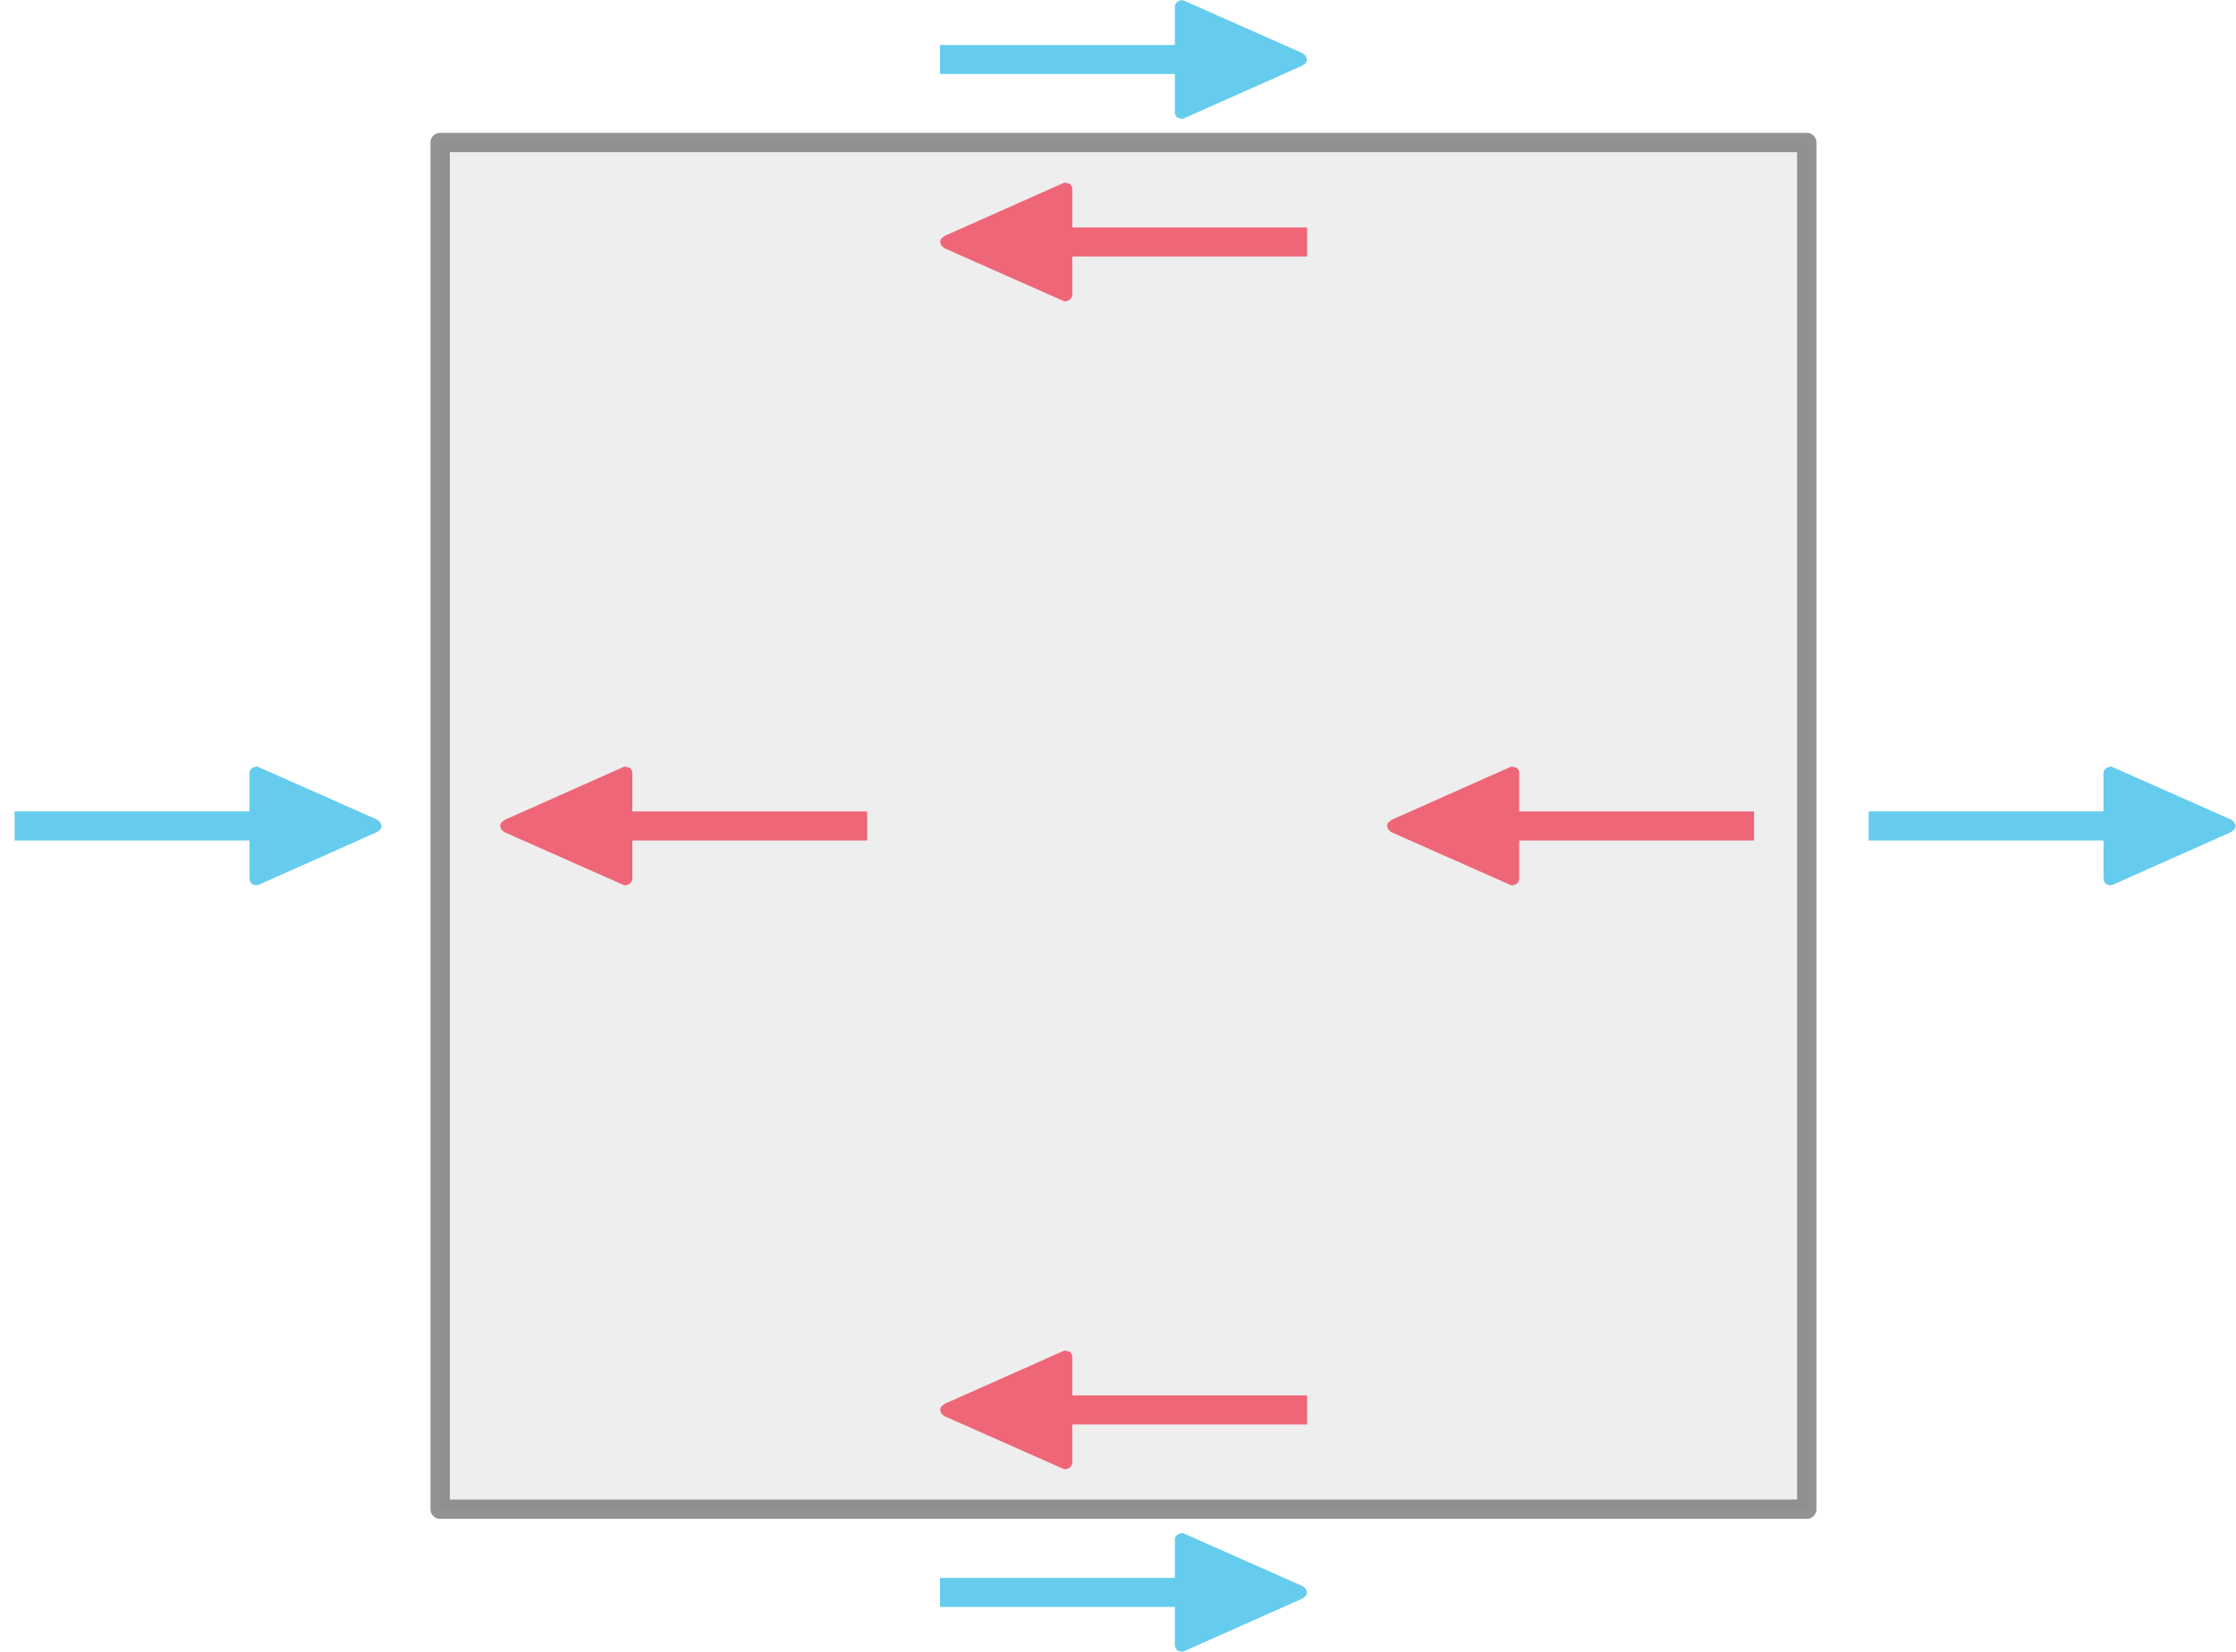
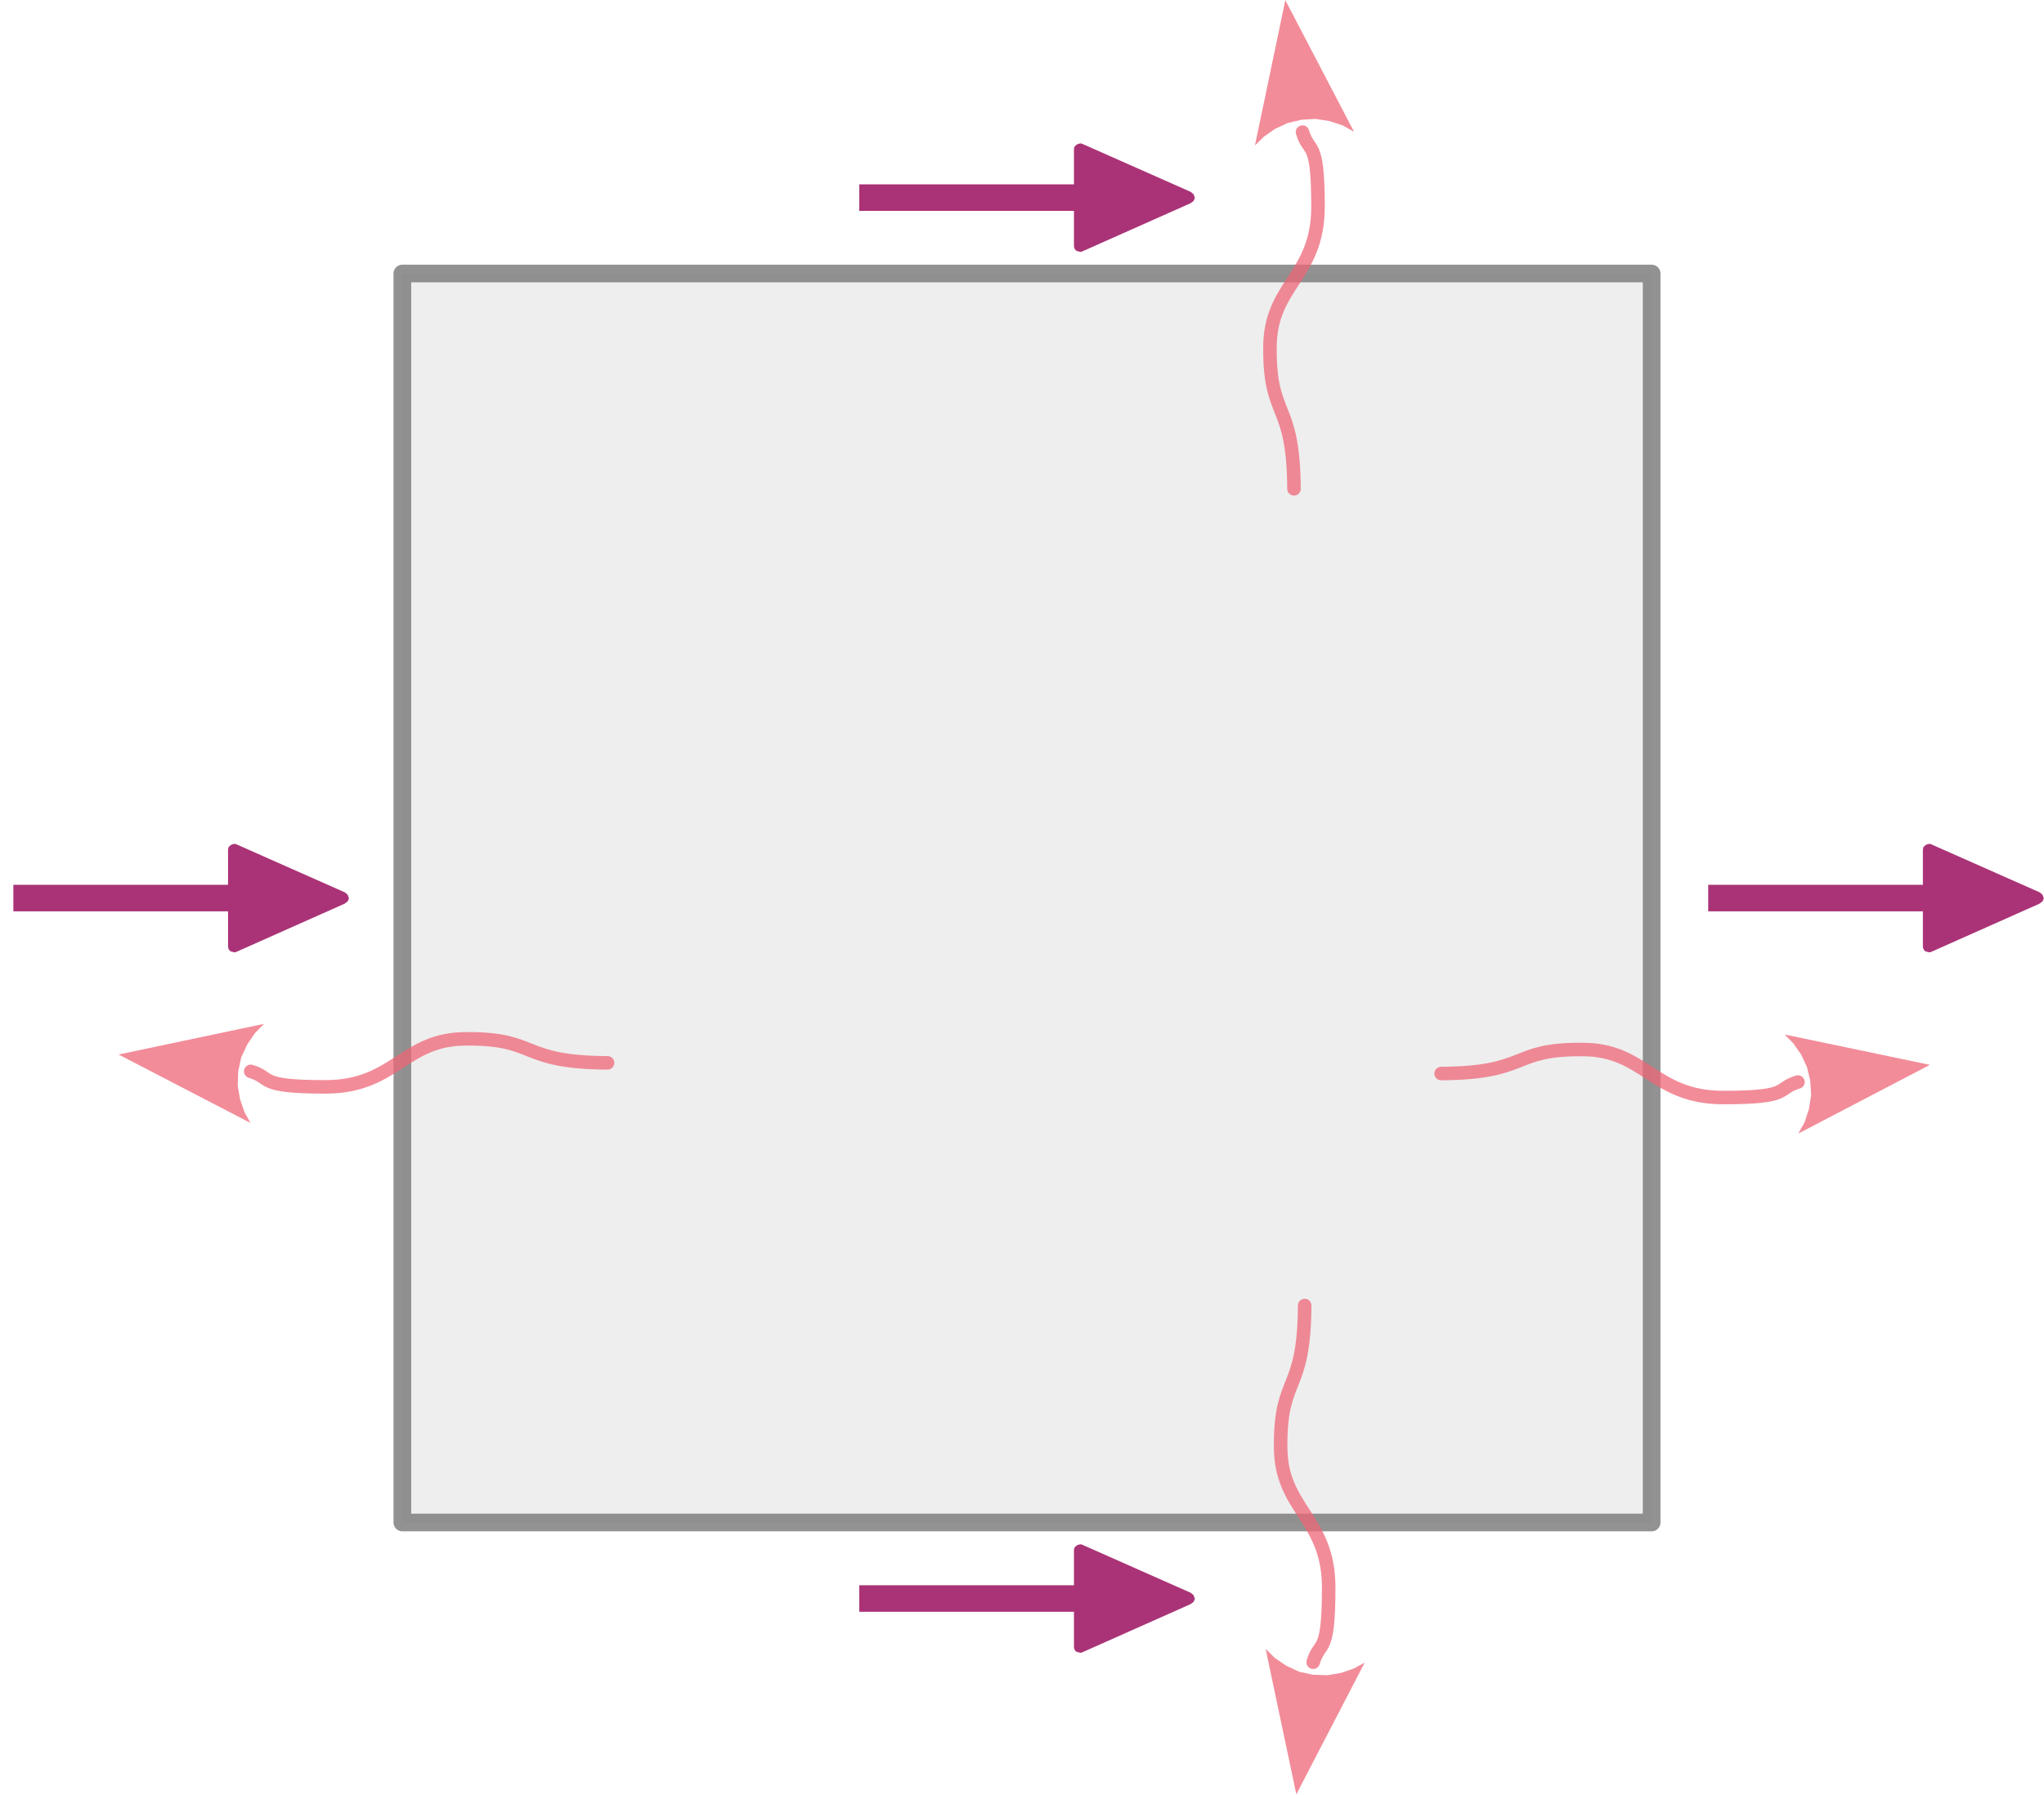
- <svg xmlns="http://www.w3.org/2000/svg" xmlns:ns1="http://xml.openoffice.org/svg/export" version="1.2" viewBox="712 6265 12253 9052" preserveAspectRatio="xMidYMid" fill-rule="evenodd" stroke-width="28.222" stroke-linejoin="round" xml:space="preserve">
+ <svg xmlns="http://www.w3.org/2000/svg" xmlns:ns1="http://xml.openoffice.org/svg/export" version="1.2" viewBox="778 5140 12253 10760" preserveAspectRatio="xMidYMid" fill-rule="evenodd" stroke-width="28.222" stroke-linejoin="round" xml:space="preserve">
  <defs class="EmbeddedBulletChars">
    <g id="bullet-char-template-57356" transform="scale(0.0004882812,-0.0004882812)">
      <path d="M 580,1141 L 1163,571 580,0 -4,571 580,1141 Z" />
    </g>
    <g id="bullet-char-template-57354" transform="scale(0.0004882812,-0.0004882812)">
      <path d="M 8,1128 L 1137,1128 1137,0 8,0 8,1128 Z" />
    </g>
    <g id="bullet-char-template-10146" transform="scale(0.0004882812,-0.0004882812)">
      <path d="M 174,0 L 602,739 174,1481 1456,739 174,0 Z M 1358,739 L 309,1346 659,739 1358,739 Z" />
    </g>
    <g id="bullet-char-template-10132" transform="scale(0.0004882812,-0.0004882812)">
      <path d="M 2015,739 L 1276,0 717,0 1260,543 174,543 174,936 1260,936 717,1481 1274,1481 2015,739 Z" />
    </g>
    <g id="bullet-char-template-10007" transform="scale(0.0004882812,-0.0004882812)">
      <path d="M 0,-2 C -7,14 -16,27 -25,37 L 356,567 C 262,823 215,952 215,954 215,979 228,992 255,992 264,992 276,990 289,987 310,991 331,999 354,1012 L 381,999 492,748 772,1049 836,1024 860,1049 C 881,1039 901,1025 922,1006 886,937 835,863 770,784 769,783 710,716 594,584 L 774,223 C 774,196 753,168 711,139 L 727,119 C 717,90 699,76 672,76 641,76 570,178 457,381 L 164,-76 C 142,-110 111,-127 72,-127 30,-127 9,-110 8,-76 1,-67 -2,-52 -2,-32 -2,-23 -1,-13 0,-2 Z" />
    </g>
    <g id="bullet-char-template-10004" transform="scale(0.0004882812,-0.0004882812)">
      <path d="M 285,-33 C 182,-33 111,30 74,156 52,228 41,333 41,471 41,549 55,616 82,672 116,743 169,778 240,778 293,778 328,747 346,684 L 369,508 C 377,444 397,411 428,410 L 1163,1116 C 1174,1127 1196,1133 1229,1133 1271,1133 1292,1118 1292,1087 L 1292,965 C 1292,929 1282,901 1262,881 L 442,47 C 390,-6 338,-33 285,-33 Z" />
    </g>
    <g id="bullet-char-template-9679" transform="scale(0.0004882812,-0.0004882812)">
      <path d="M 813,0 C 632,0 489,54 383,161 276,268 223,411 223,592 223,773 276,916 383,1023 489,1130 632,1184 813,1184 992,1184 1136,1130 1245,1023 1353,916 1407,772 1407,592 1407,412 1353,268 1245,161 1136,54 992,0 813,0 Z" />
    </g>
    <g id="bullet-char-template-8226" transform="scale(0.0004882812,-0.0004882812)">
      <path d="M 346,457 C 273,457 209,483 155,535 101,586 74,649 74,723 74,796 101,859 155,911 209,963 273,989 346,989 419,989 480,963 531,910 582,859 608,796 608,723 608,648 583,586 532,535 482,483 420,457 346,457 Z" />
    </g>
    <g id="bullet-char-template-8211" transform="scale(0.0004882812,-0.0004882812)">
      <path d="M -4,459 L 1135,459 1135,606 -4,606 -4,459 Z" />
    </g>
    <g id="bullet-char-template-61548" transform="scale(0.0004882812,-0.0004882812)">
      <path d="M 173,740 C 173,903 231,1043 346,1159 462,1274 601,1332 765,1332 928,1332 1067,1274 1183,1159 1299,1043 1357,903 1357,740 1357,577 1299,437 1183,322 1067,206 928,148 765,148 601,148 462,206 346,322 231,437 173,577 173,740 Z" />
    </g>
  </defs>
-   <g ns1:name="page18" class="Page">
+   <g ns1:name="page65" class="Page">
    <g class="com.sun.star.drawing.CustomShape">
      <g id="id3">
-         <rect class="BoundingBox" stroke="none" fill="none" x="3071" y="6993" width="7596" height="7596" />
-         <path fill="rgb(187,187,187)" fill-opacity="0.251" stroke="none" d="M 6869,14535 L 3124,14535 3124,7046 10613,7046 10613,14535 6869,14535 Z" />
+         <rect class="BoundingBox" stroke="none" fill="none" x="3137" y="6727" width="7596" height="7596" />
+         <path fill="rgb(187,187,187)" fill-opacity="0.251" stroke="none" d="M 6935,14269 L 3190,14269 3190,6780 10679,6780 10679,14269 6935,14269 Z" />
        <g style="opacity: 0.8">
-           <path fill="none" stroke="rgb(119,119,119)" stroke-width="106" stroke-linejoin="round" d="M 6869,14535 L 3124,14535 3124,7046 10613,7046 10613,14535 6869,14535 Z" />
+           <path fill="none" stroke="rgb(119,119,119)" stroke-width="106" stroke-linejoin="round" d="M 6935,14269 L 3190,14269 3190,6780 10679,6780 10679,14269 6935,14269 Z" />
        </g>
      </g>
    </g>
    <g class="com.sun.star.drawing.LineShape">
      <g id="id4">
-         <rect class="BoundingBox" stroke="none" fill="none" x="5783" y="6265" width="2093" height="652" />
-         <path fill="none" stroke="rgb(102,204,238)" stroke-width="159" stroke-linejoin="round" d="M 5863,6591 L 7193,6591" />
-         <path fill="rgb(102,204,238)" stroke="none" d="M 7201,6913 L 7848,6625 7867,6611 7875,6592 7867,6571 7851,6557 7201,6269 7193,6266 7188,6266 7174,6269 7161,6277 7152,6288 7150,6301 7150,6881 7153,6894 7161,6908 7174,6913 7188,6916 7193,6916 7201,6913 Z" />
+         <rect class="BoundingBox" stroke="none" fill="none" x="5849" y="6000" width="2093" height="651" />
+         <path fill="none" stroke="rgb(170,51,119)" stroke-width="159" stroke-linejoin="round" d="M 5929,6325 L 7259,6325" />
+         <path fill="rgb(170,51,119)" stroke="none" d="M 7267,6647 L 7914,6359 7933,6345 7941,6327 7933,6305 7917,6291 7267,6003 7259,6000 7254,6000 7240,6003 7227,6011 7218,6022 7216,6035 7216,6615 7218,6628 7227,6642 7240,6647 7254,6650 7259,6650 7267,6647 Z" />
      </g>
    </g>
    <g class="com.sun.star.drawing.LineShape">
      <g id="id5">
-         <rect class="BoundingBox" stroke="none" fill="none" x="5783" y="14665" width="2093" height="652" />
-         <path fill="none" stroke="rgb(102,204,238)" stroke-width="159" stroke-linejoin="round" d="M 5863,14991 L 7193,14991" />
-         <path fill="rgb(102,204,238)" stroke="none" d="M 7201,15313 L 7848,15025 7867,15011 7875,14992 7867,14971 7851,14957 7201,14669 7193,14666 7188,14666 7174,14669 7161,14677 7152,14688 7150,14701 7150,15281 7153,15294 7161,15308 7174,15313 7188,15316 7193,15316 7201,15313 Z" />
+         <rect class="BoundingBox" stroke="none" fill="none" x="5849" y="14400" width="2093" height="651" />
+         <path fill="none" stroke="rgb(170,51,119)" stroke-width="159" stroke-linejoin="round" d="M 5929,14725 L 7259,14725" />
+         <path fill="rgb(170,51,119)" stroke="none" d="M 7267,15047 L 7914,14759 7933,14745 7941,14727 7933,14705 7917,14691 7267,14403 7259,14400 7254,14400 7240,14403 7227,14411 7218,14422 7216,14435 7216,15015 7218,15028 7227,15042 7240,15047 7254,15050 7259,15050 7267,15047 Z" />
      </g>
    </g>
    <g class="com.sun.star.drawing.LineShape">
      <g id="id6">
-         <rect class="BoundingBox" stroke="none" fill="none" x="712" y="10465" width="2093" height="652" />
-         <path fill="none" stroke="rgb(102,204,238)" stroke-width="159" stroke-linejoin="round" d="M 792,10791 L 2122,10791" />
-         <path fill="rgb(102,204,238)" stroke="none" d="M 2130,11113 L 2777,10825 2796,10811 2804,10792 2796,10771 2780,10757 2130,10469 2122,10466 2117,10466 2103,10469 2090,10477 2081,10488 2079,10501 2079,11081 2082,11094 2090,11108 2103,11113 2117,11116 2122,11116 2130,11113 Z" />
+         <rect class="BoundingBox" stroke="none" fill="none" x="778" y="10200" width="2093" height="651" />
+         <path fill="none" stroke="rgb(170,51,119)" stroke-width="159" stroke-linejoin="round" d="M 858,10525 L 2188,10525" />
+         <path fill="rgb(170,51,119)" stroke="none" d="M 2196,10847 L 2843,10559 2862,10545 2870,10527 2862,10505 2846,10491 2196,10203 2188,10200 2183,10200 2169,10203 2156,10211 2147,10222 2145,10235 2145,10815 2147,10828 2156,10842 2169,10847 2183,10850 2188,10850 2196,10847 Z" />
      </g>
    </g>
    <g class="com.sun.star.drawing.LineShape">
      <g id="id7">
-         <rect class="BoundingBox" stroke="none" fill="none" x="10872" y="10465" width="2093" height="652" />
-         <path fill="none" stroke="rgb(102,204,238)" stroke-width="159" stroke-linejoin="round" d="M 10952,10791 L 12282,10791" />
-         <path fill="rgb(102,204,238)" stroke="none" d="M 12290,11113 L 12937,10825 12956,10811 12964,10792 12956,10771 12940,10757 12290,10469 12282,10466 12277,10466 12263,10469 12250,10477 12241,10488 12239,10501 12239,11081 12242,11094 12250,11108 12263,11113 12277,11116 12282,11116 12290,11113 Z" />
+         <rect class="BoundingBox" stroke="none" fill="none" x="10938" y="10200" width="2093" height="651" />
+         <path fill="none" stroke="rgb(170,51,119)" stroke-width="159" stroke-linejoin="round" d="M 11018,10525 L 12348,10525" />
+         <path fill="rgb(170,51,119)" stroke="none" d="M 12356,10847 L 13003,10559 13022,10545 13030,10527 13022,10505 13006,10491 12356,10203 12348,10200 12343,10200 12329,10203 12316,10211 12307,10222 12305,10235 12305,10815 12307,10828 12316,10842 12329,10847 12343,10850 12348,10850 12356,10847 Z" />
      </g>
    </g>
-     <g class="com.sun.star.drawing.LineShape">
+     <g class="com.sun.star.drawing.OpenBezierShape">
      <g id="id8">
-         <rect class="BoundingBox" stroke="none" fill="none" x="8312" y="10465" width="2093" height="652" />
-         <path fill="none" stroke="rgb(238,102,119)" stroke-width="159" stroke-linejoin="round" d="M 10324,10791 L 8994,10791" />
-         <path fill="rgb(238,102,119)" stroke="none" d="M 8986,10469 L 8339,10757 8320,10771 8312,10789 8320,10811 8336,10825 8986,11113 8994,11116 8999,11116 9013,11113 9026,11105 9034,11094 9037,11081 9037,10501 9035,10488 9026,10474 9013,10469 8999,10466 8994,10466 8986,10469 Z" />
+         <rect class="BoundingBox" stroke="none" fill="none" x="8301" y="5140" width="596" height="2973" />
+         <g style="opacity: 0.749">
+           <path fill="none" stroke="rgb(238,102,119)" stroke-width="81" stroke-linejoin="round" stroke-linecap="round" d="M 8535,8071 C 8532,7540 8389,7657 8391,7229 8388,6847 8679,6802 8679,6379 8679,5965 8626,6067 8586,5932" />
+           <path fill="rgb(238,102,119)" stroke="none" d="M 8827,5892 L 8895,5930 8483,5141 8301,6012 8355,5959 8421,5913 8496,5878 8579,5858 8665,5853 8748,5866 8827,5892 Z" />
+         </g>
      </g>
    </g>
-     <g class="com.sun.star.drawing.LineShape">
+     <g class="com.sun.star.drawing.OpenBezierShape">
      <g id="id9">
-         <rect class="BoundingBox" stroke="none" fill="none" x="3452" y="10465" width="2093" height="652" />
-         <path fill="none" stroke="rgb(238,102,119)" stroke-width="159" stroke-linejoin="round" d="M 5464,10791 L 4134,10791" />
-         <path fill="rgb(238,102,119)" stroke="none" d="M 4126,10469 L 3479,10757 3460,10771 3452,10789 3460,10811 3476,10825 4126,11113 4134,11116 4139,11116 4153,11113 4166,11105 4174,11094 4177,11081 4177,10501 4175,10488 4166,10474 4153,10469 4139,10466 4134,10466 4126,10469 Z" />
+         <rect class="BoundingBox" stroke="none" fill="none" x="8365" y="12927" width="596" height="2973" />
+         <g style="opacity: 0.749">
+           <path fill="none" stroke="rgb(238,102,119)" stroke-width="81" stroke-linejoin="round" stroke-linecap="round" d="M 8599,12968 C 8596,13499 8453,13382 8455,13810 8452,14192 8743,14237 8743,14660 8743,15074 8690,14972 8650,15107" />
+           <path fill="rgb(238,102,119)" stroke="none" d="M 8421,15082 L 8365,15027 8549,15899 8959,15109 8893,15145 8817,15171 8736,15185 8650,15182 8566,15164 8489,15128 8421,15082 Z" />
+         </g>
      </g>
    </g>
-     <g class="com.sun.star.drawing.LineShape">
+     <g class="com.sun.star.drawing.OpenBezierShape">
      <g id="id10">
-         <rect class="BoundingBox" stroke="none" fill="none" x="5863" y="13665" width="2093" height="652" />
-         <path fill="none" stroke="rgb(238,102,119)" stroke-width="159" stroke-linejoin="round" d="M 7875,13991 L 6545,13991" />
-         <path fill="rgb(238,102,119)" stroke="none" d="M 6537,13669 L 5890,13957 5871,13971 5863,13989 5871,14011 5887,14025 6537,14313 6545,14316 6550,14316 6564,14313 6577,14305 6585,14294 6588,14281 6588,13701 6586,13688 6577,13674 6564,13669 6550,13666 6545,13666 6537,13669 Z" />
+         <rect class="BoundingBox" stroke="none" fill="none" x="1489" y="11279" width="2973" height="596" />
+         <g style="opacity: 0.749">
+           <path fill="none" stroke="rgb(238,102,119)" stroke-width="81" stroke-linejoin="round" stroke-linecap="round" d="M 4420,11513 C 3889,11510 4006,11367 3578,11369 3196,11366 3151,11657 2728,11657 2314,11657 2416,11604 2281,11564" />
+           <path fill="rgb(238,102,119)" stroke="none" d="M 2306,11335 L 2361,11279 1489,11463 2279,11873 2243,11807 2217,11731 2203,11650 2206,11564 2224,11480 2260,11403 2306,11335 Z" />
+         </g>
      </g>
    </g>
-     <g class="com.sun.star.drawing.LineShape">
+     <g class="com.sun.star.drawing.OpenBezierShape">
      <g id="id11">
-         <rect class="BoundingBox" stroke="none" fill="none" x="5863" y="7265" width="2093" height="652" />
-         <path fill="none" stroke="rgb(238,102,119)" stroke-width="159" stroke-linejoin="round" d="M 7875,7591 L 6545,7591" />
-         <path fill="rgb(238,102,119)" stroke="none" d="M 6537,7269 L 5890,7557 5871,7571 5863,7589 5871,7611 5887,7625 6537,7913 6545,7916 6550,7916 6564,7913 6577,7905 6585,7894 6588,7881 6588,7301 6586,7288 6577,7274 6564,7269 6550,7266 6545,7266 6537,7269 Z" />
+         <rect class="BoundingBox" stroke="none" fill="none" x="9376" y="11343" width="2973" height="596" />
+         <g style="opacity: 0.749">
+           <path fill="none" stroke="rgb(238,102,119)" stroke-width="81" stroke-linejoin="round" stroke-linecap="round" d="M 9417,11577 C 9948,11574 9831,11431 10259,11433 10641,11430 10686,11721 11109,11721 11523,11721 11421,11668 11556,11628" />
+           <path fill="rgb(238,102,119)" stroke="none" d="M 11596,11869 L 11558,11937 12347,11525 11476,11343 11529,11397 11575,11463 11610,11538 11630,11621 11635,11707 11622,11790 11596,11869 Z" />
+         </g>
      </g>
    </g>
  </g>
</svg>
